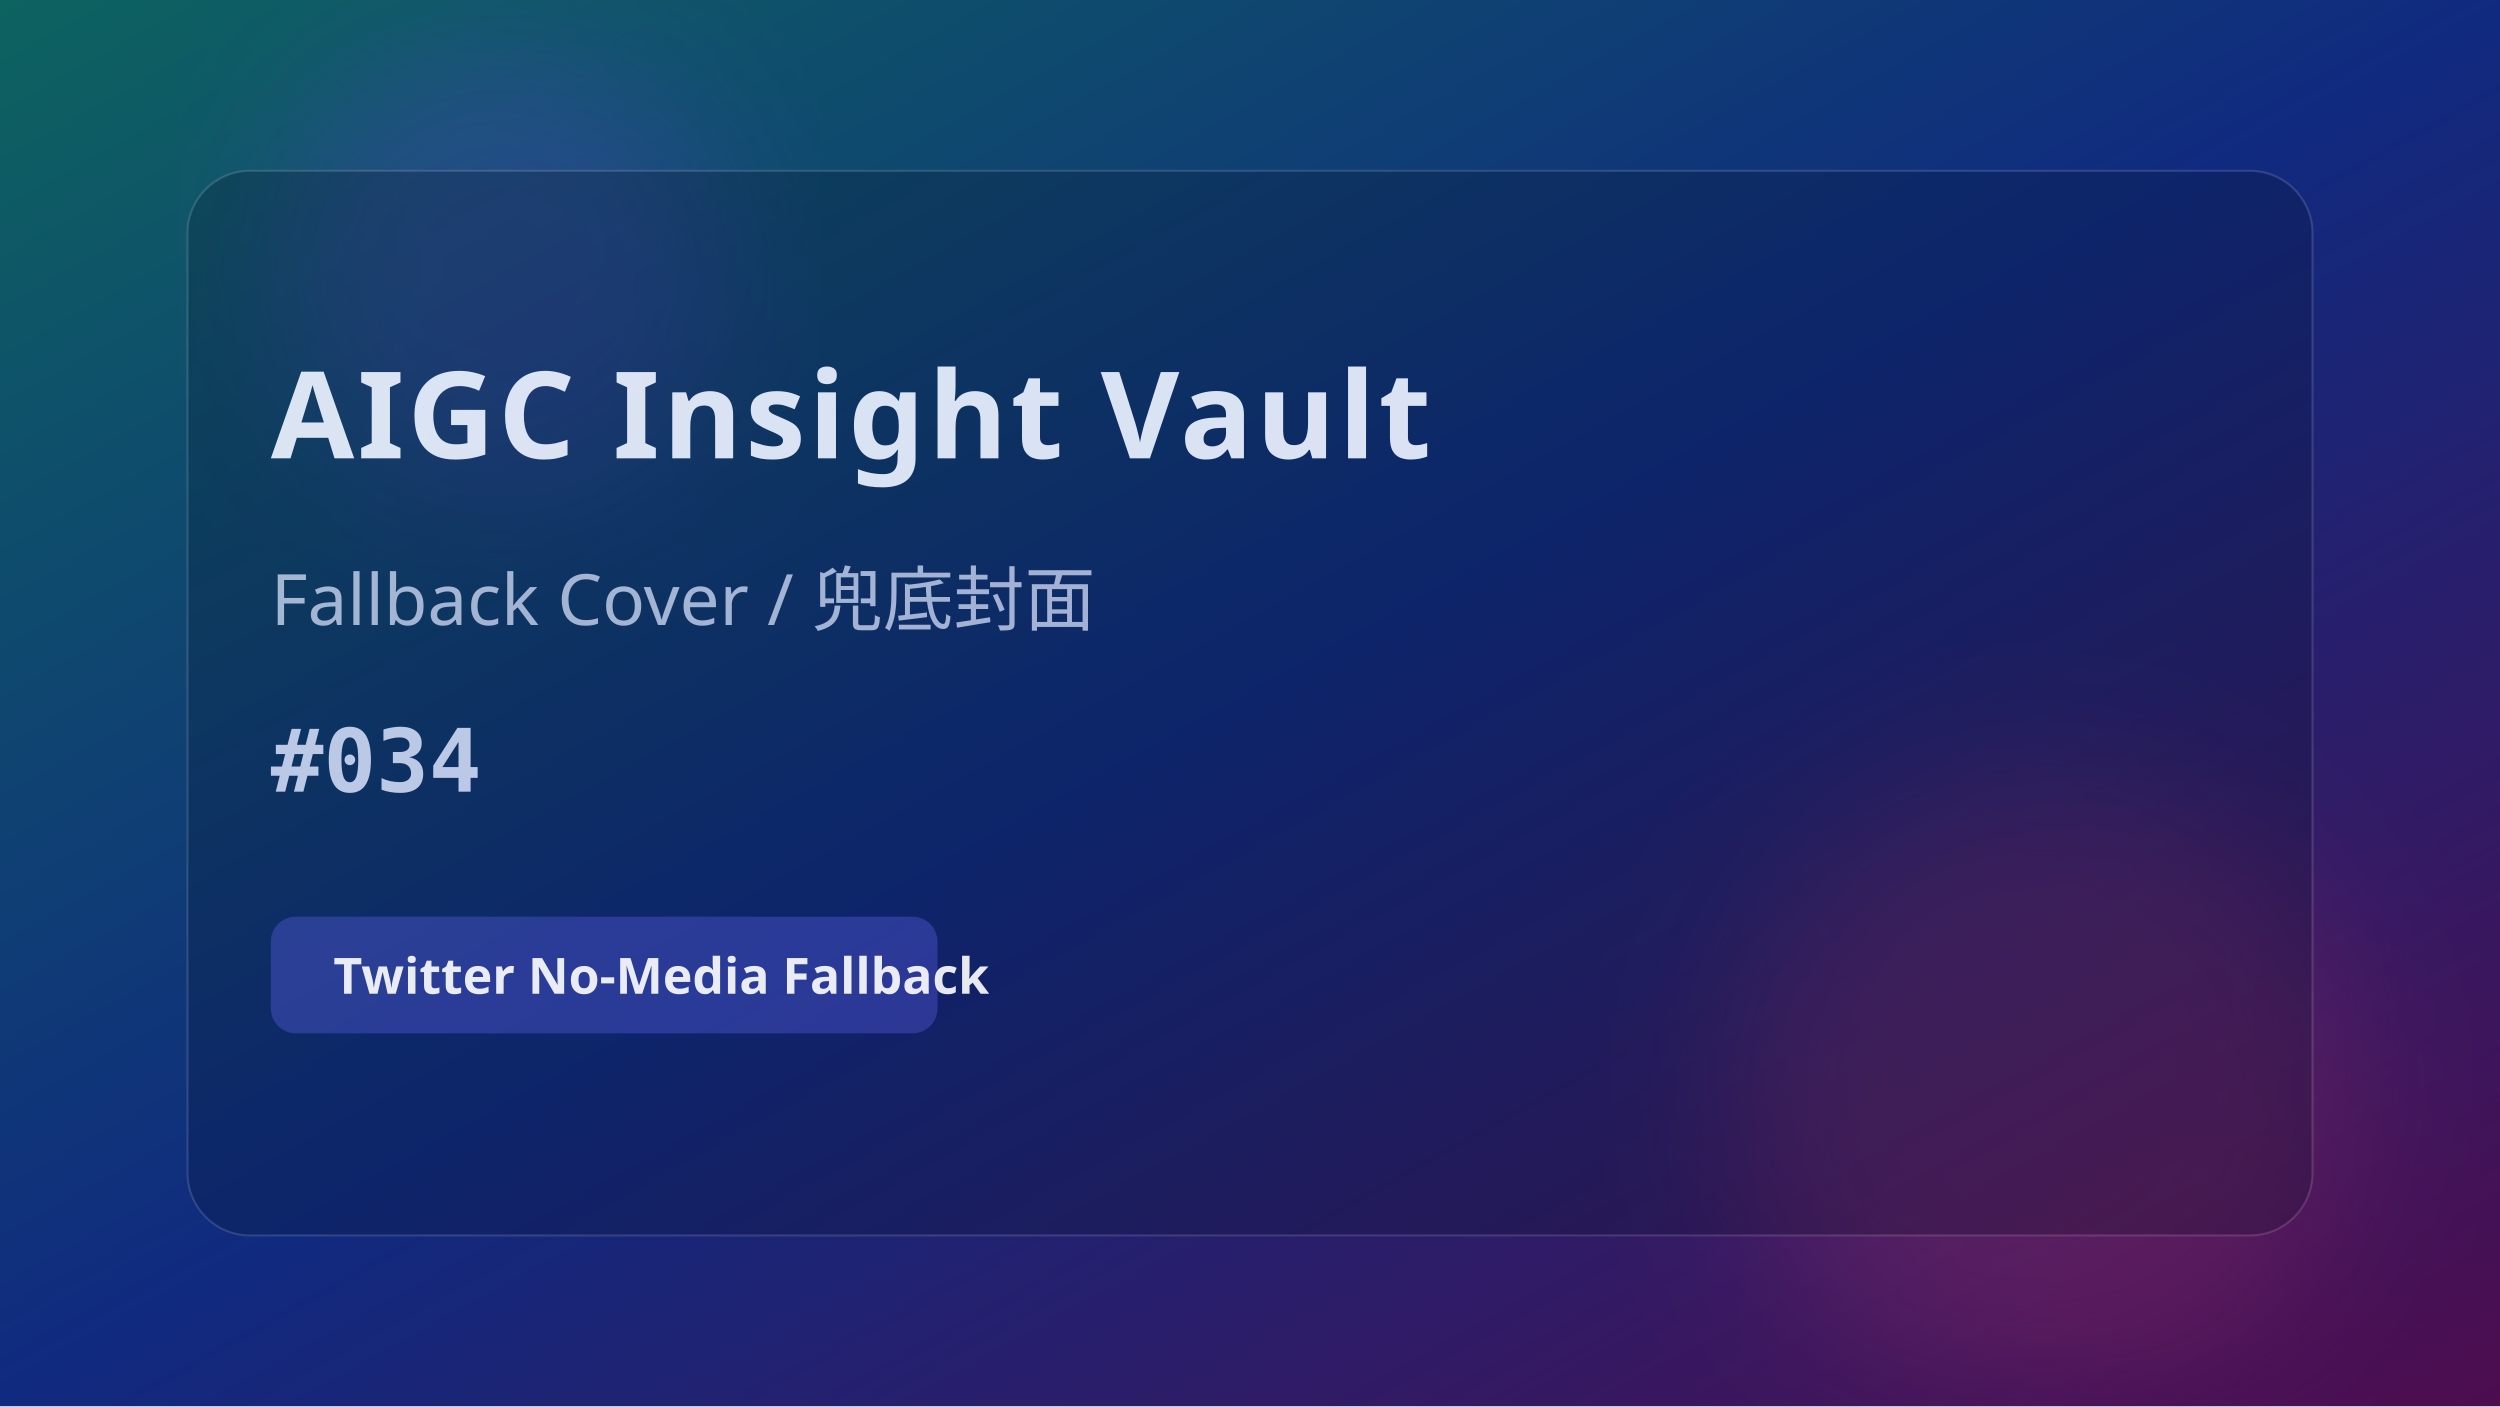
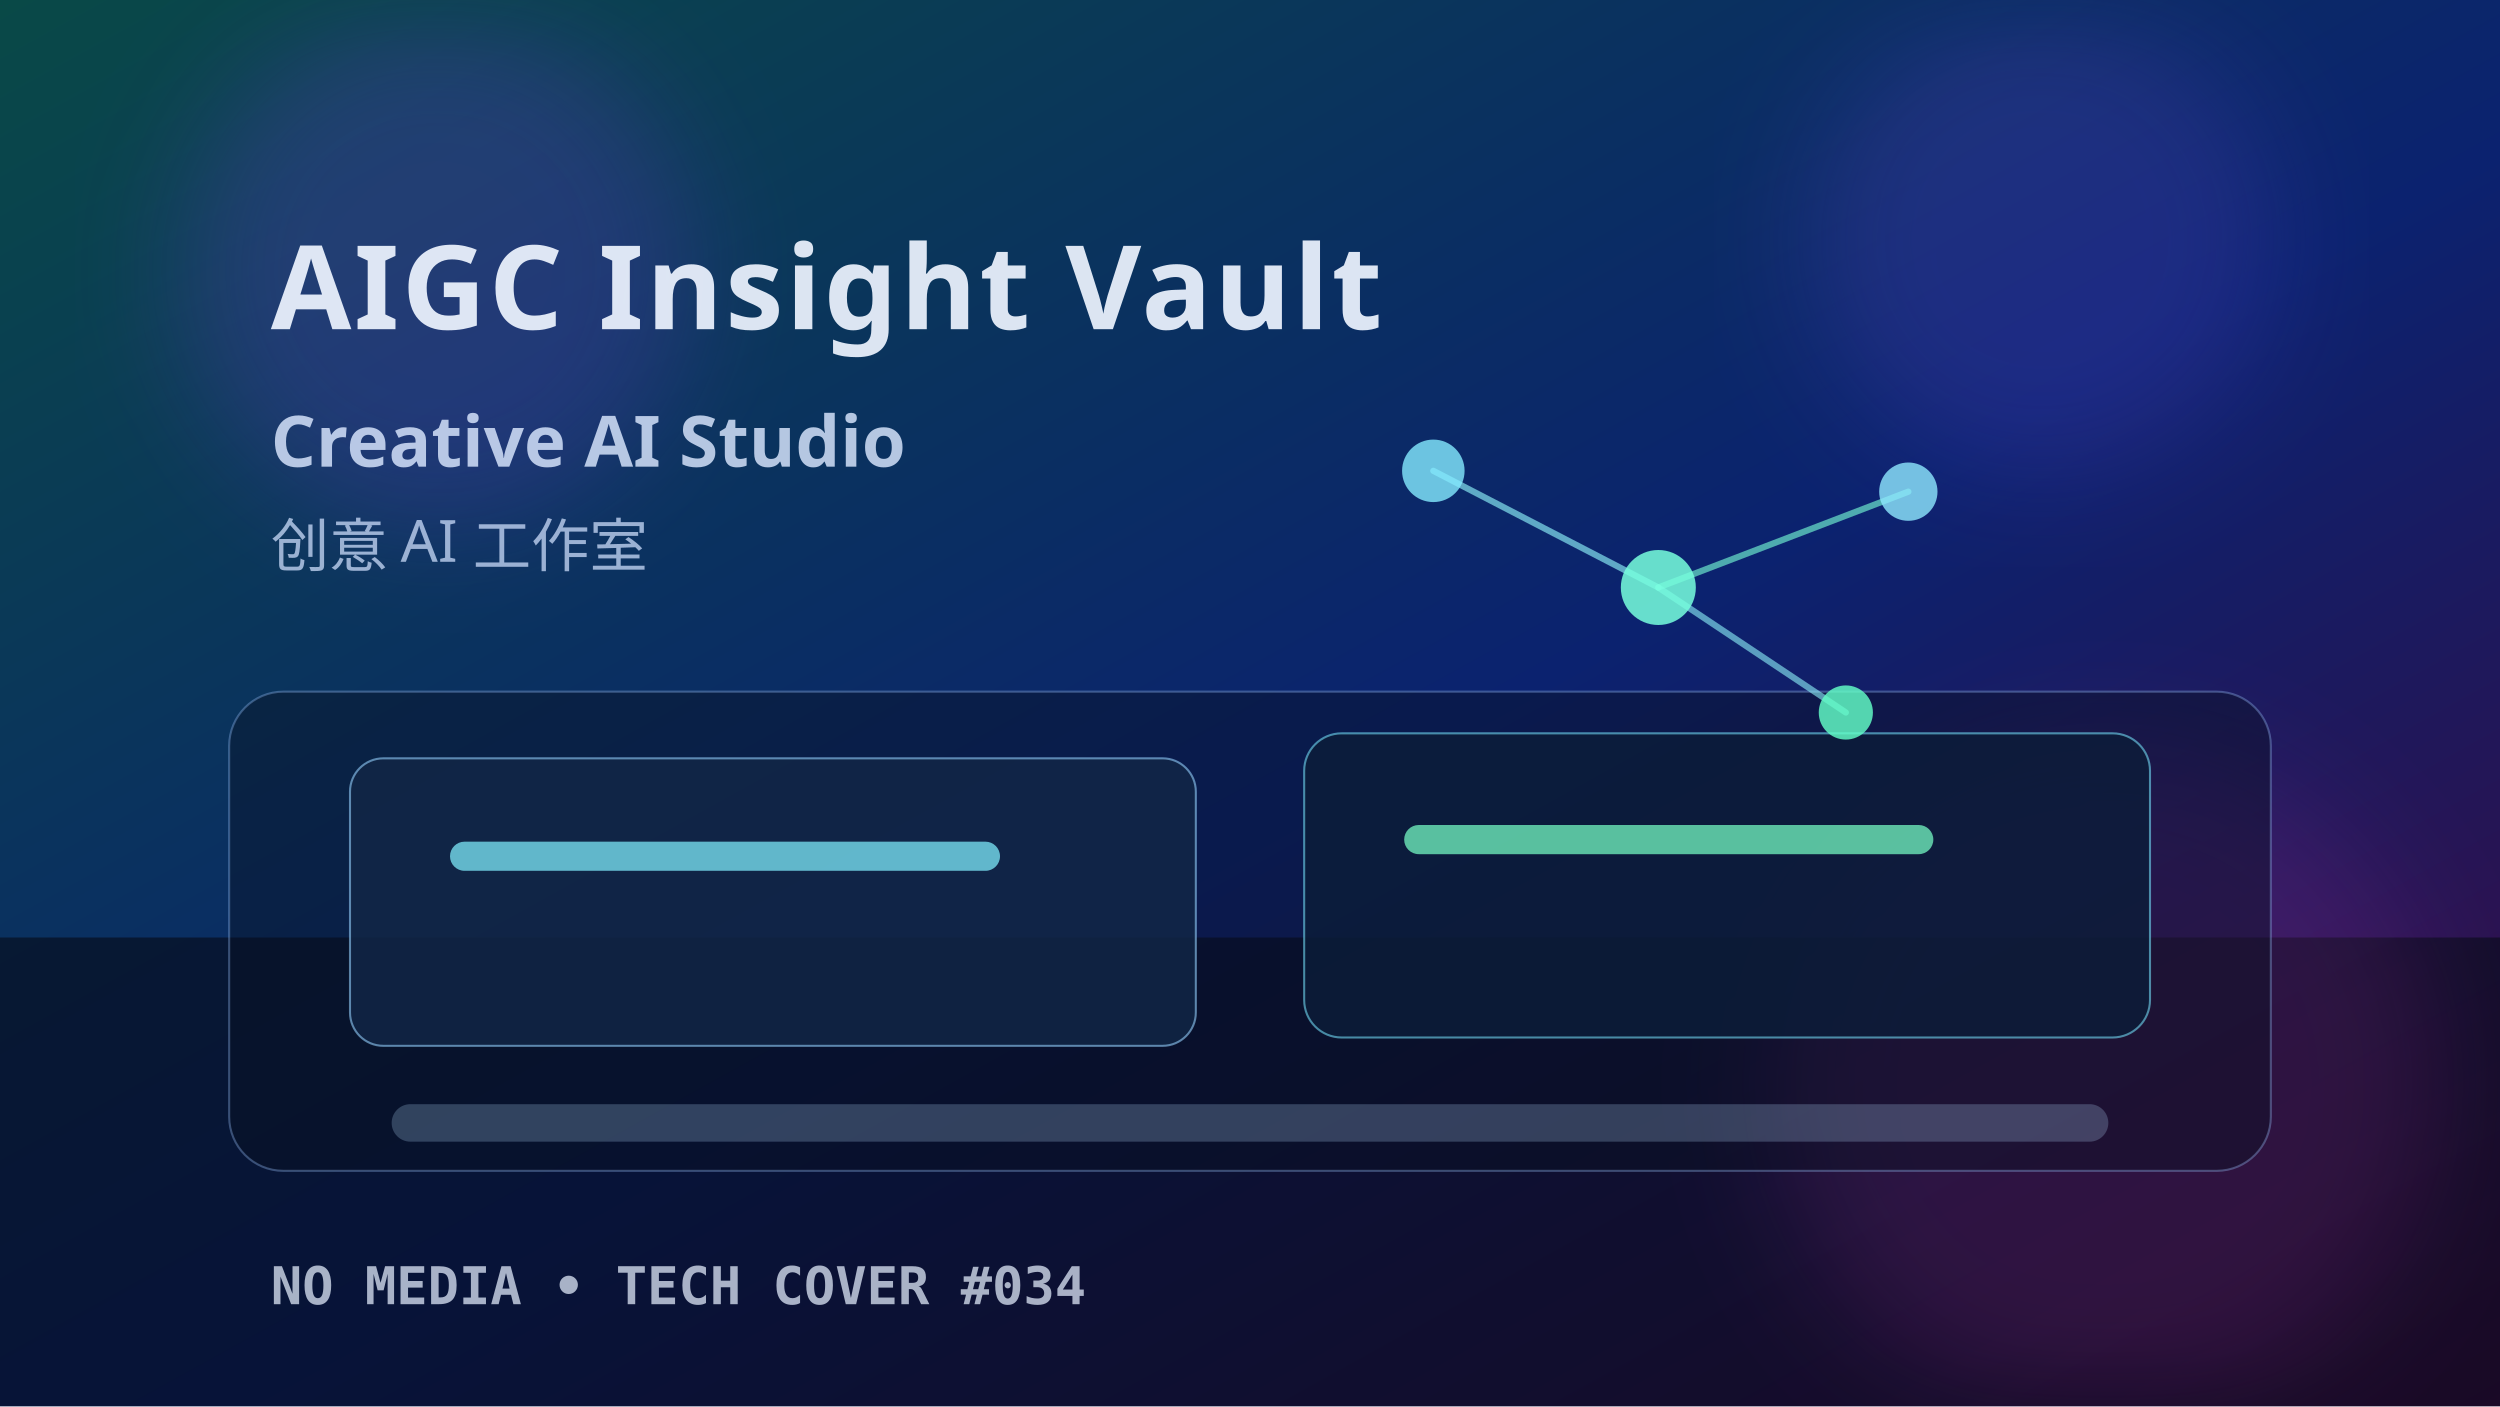
- <svg xmlns="http://www.w3.org/2000/svg" width="1200" height="675" viewBox="0 0 1200 675" role="img" aria-label="AIGC fallback cover 34">
+ <svg xmlns="http://www.w3.org/2000/svg" width="1200" height="675" viewBox="0 0 1200 675" role="img" aria-label="AIGC fallback cover 34" data-scene="creative-studio">
  <defs>
    <linearGradient id="g34" x1="0" y1="0" x2="1" y2="1">
-       <stop offset="0%" stop-color="hsl(178, 76%, 22%)" />
-       <stop offset="50%" stop-color="hsl(226, 78%, 28%)" />
-       <stop offset="100%" stop-color="hsl(298, 72%, 18%)" />
+       <stop offset="0%" stop-color="hsl(178, 78%, 16%)" />
+       <stop offset="55%" stop-color="hsl(226, 82%, 24%)" />
+       <stop offset="100%" stop-color="hsl(298, 74%, 14%)" />
    </linearGradient>
    <filter id="blur" x="-20%" y="-20%" width="140%" height="140%">
-       <feGaussianBlur stdDeviation="36" />
+       <feGaussianBlur stdDeviation="28" />
    </filter>
  </defs>
  <rect width="1200" height="675" fill="url(#g34)" />
-   <circle cx="240" cy="130" r="110" fill="hsl(258, 90%, 60%)" opacity="0.20" filter="url(#blur)" />
-   <circle cx="980" cy="520" r="150" fill="hsl(346, 90%, 62%)" opacity="0.16" filter="url(#blur)" />
-   <rect x="90" y="82" width="1020" height="511" rx="30" fill="rgba(8, 15, 32, 0.22)" stroke="rgba(255,255,255,0.14)" />
-   <text x="130" y="220" fill="rgba(236,242,255,0.92)" font-family="'Segoe UI', 'PingFang SC', 'Microsoft YaHei', sans-serif" font-size="58" font-weight="700" letter-spacing="1.5">AIGC Insight Vault</text>
-   <text x="130" y="300" fill="rgba(220,230,255,0.72)" font-family="'Segoe UI', 'PingFang SC', 'Microsoft YaHei', sans-serif" font-size="34" font-weight="500">Fallback Cover / 兜底封面</text>
-   <text x="130" y="380" fill="rgba(220,230,255,0.84)" font-family="'JetBrains Mono', 'Menlo', monospace" font-size="42" font-weight="700">#034</text>
-   <rect x="130" y="440" width="320" height="56" rx="12" fill="rgba(99, 102, 241, 0.34)" />
-   <text x="160" y="477" fill="rgba(255,255,255,0.9)" font-family="'Segoe UI', 'PingFang SC', 'Microsoft YaHei', sans-serif" font-size="24" font-weight="600">Twitter No-Media Fallback</text>
+   <rect y="450" width="1200" height="225" fill="rgba(5, 10, 24, 0.62)" />
+   <circle cx="210" cy="130" r="124" fill="hsl(262, 92%, 60%)" opacity="0.2" filter="url(#blur)" />
+   <circle cx="980" cy="115" r="112" fill="hsl(256, 94%, 66%)" opacity="0.16" filter="url(#blur)" />
+   <circle cx="1010" cy="520" r="160" fill="hsl(308, 90%, 62%)" opacity="0.12" filter="url(#blur)" />
+   <g id="workspace-desk">
+     <rect x="110" y="332" width="980" height="230" rx="26" fill="rgba(8, 16, 32, 0.42)" stroke="rgba(158,198,255,0.34)" />
+     <rect x="168" y="364" width="406" height="138" rx="16" fill="rgba(18, 38, 70, 0.82)" stroke="rgba(150,210,255,0.58)" />
+     <rect x="626" y="352" width="406" height="146" rx="18" fill="rgba(12, 28, 56, 0.82)" stroke="rgba(120,230,255,0.56)" />
+     <rect x="216" y="404" width="264" height="14" rx="7" fill="rgba(130, 240, 255, 0.72)" />
+     <rect x="674" y="396" width="254" height="14" rx="7" fill="rgba(120, 255, 198, 0.72)" />
+     <rect x="188" y="530" width="824" height="18" rx="9" fill="rgba(185, 220, 255, 0.24)" />
+   </g>
+   <g id="ai-network" stroke-linecap="round">
+     <line x1="688" y1="226" x2="796" y2="282" stroke="rgba(147, 250, 255, 0.62)" stroke-width="3" />
+     <line x1="796" y1="282" x2="916" y2="236" stroke="rgba(120, 255, 214, 0.62)" stroke-width="3" />
+     <line x1="796" y1="282" x2="886" y2="342" stroke="rgba(147, 250, 255, 0.58)" stroke-width="3" />
+     <circle cx="688" cy="226" r="15" fill="rgba(132, 235, 255, 0.8)" />
+     <circle cx="796" cy="282" r="18" fill="rgba(119, 255, 221, 0.85)" />
+     <circle cx="916" cy="236" r="14" fill="rgba(143, 232, 255, 0.8)" />
+     <circle cx="886" cy="342" r="13" fill="rgba(99, 255, 199, 0.82)" />
+   </g>
+   <text x="130" y="158" fill="rgba(238,244,255,0.92)" font-family="'Segoe UI', 'PingFang SC', 'Microsoft YaHei', sans-serif" font-size="56" font-weight="700" letter-spacing="1.2">AIGC Insight Vault</text>
+   <text x="130" y="224" fill="rgba(218,232,255,0.82)" font-family="'Segoe UI', 'PingFang SC', 'Microsoft YaHei', sans-serif" font-size="34" font-weight="600">Creative AI Studio</text>
+   <text x="130" y="272" fill="rgba(210,226,255,0.72)" font-family="'Segoe UI', 'PingFang SC', 'Microsoft YaHei', sans-serif" font-size="28" font-weight="500">创意 AI 工作室</text>
+   <text x="130" y="626" fill="rgba(230,240,255,0.72)" font-family="'JetBrains Mono', 'Menlo', monospace" font-size="25" font-weight="600">NO MEDIA • TECH COVER #034</text>
</svg>
